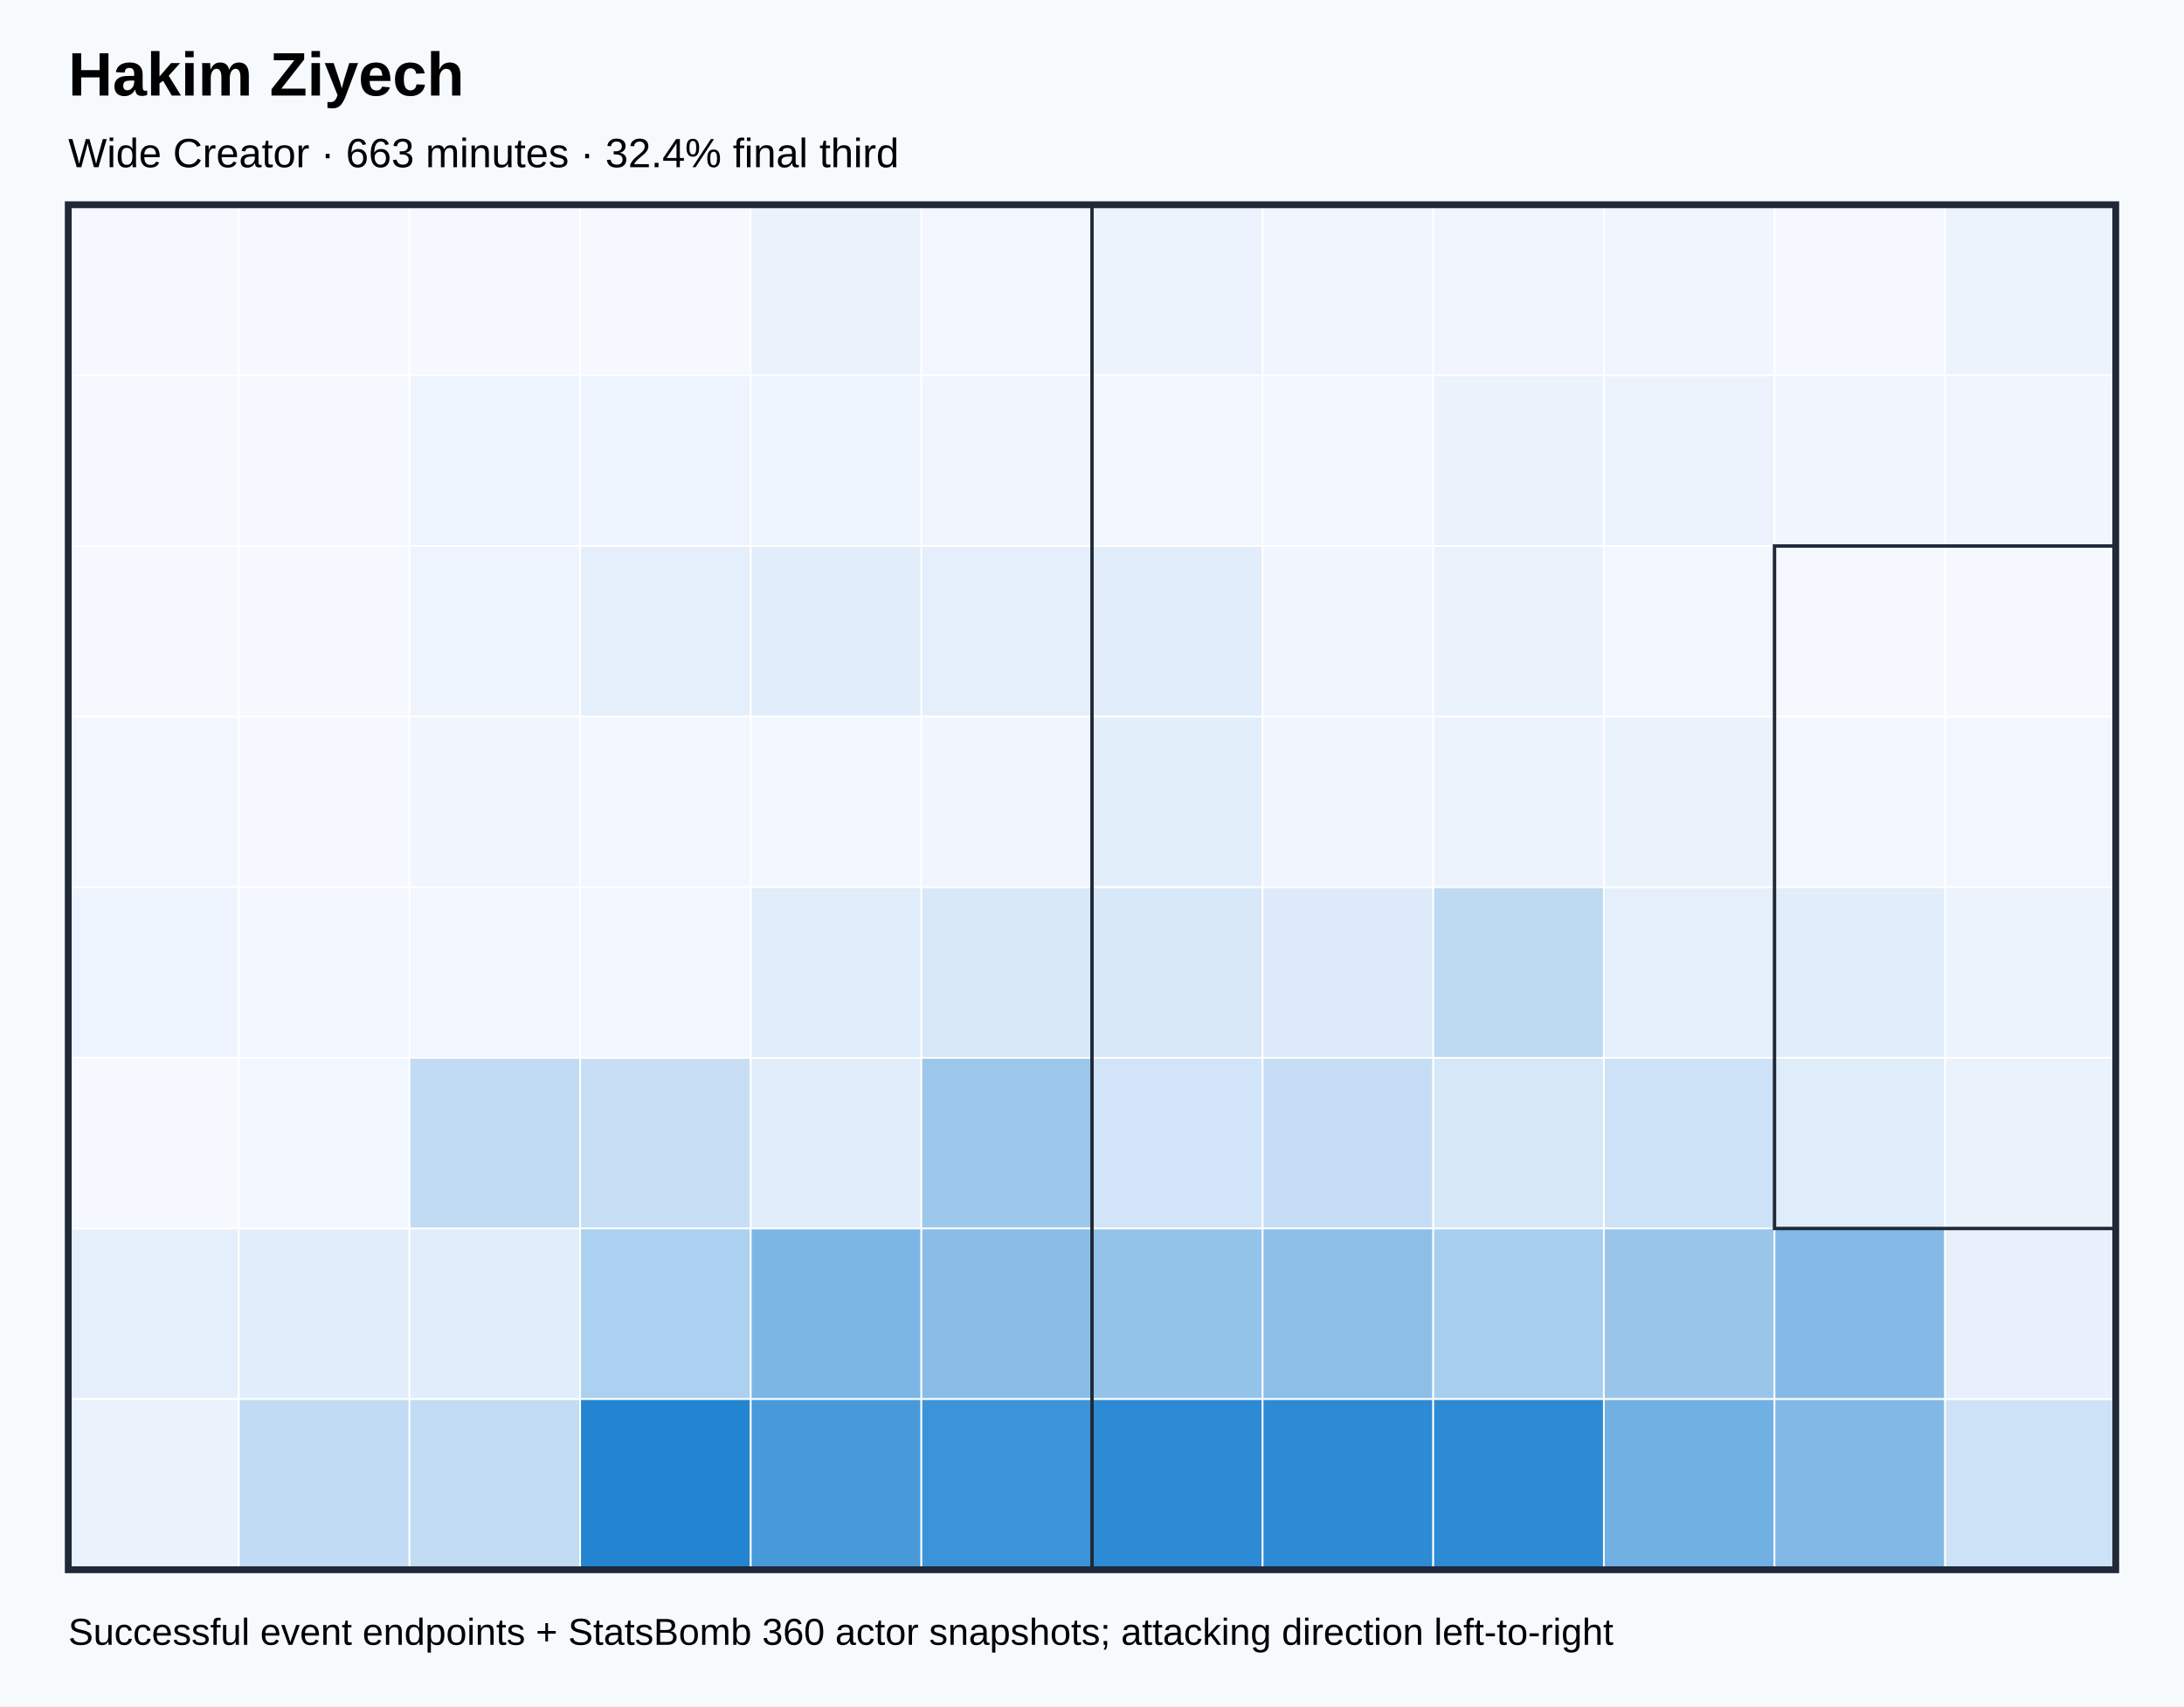
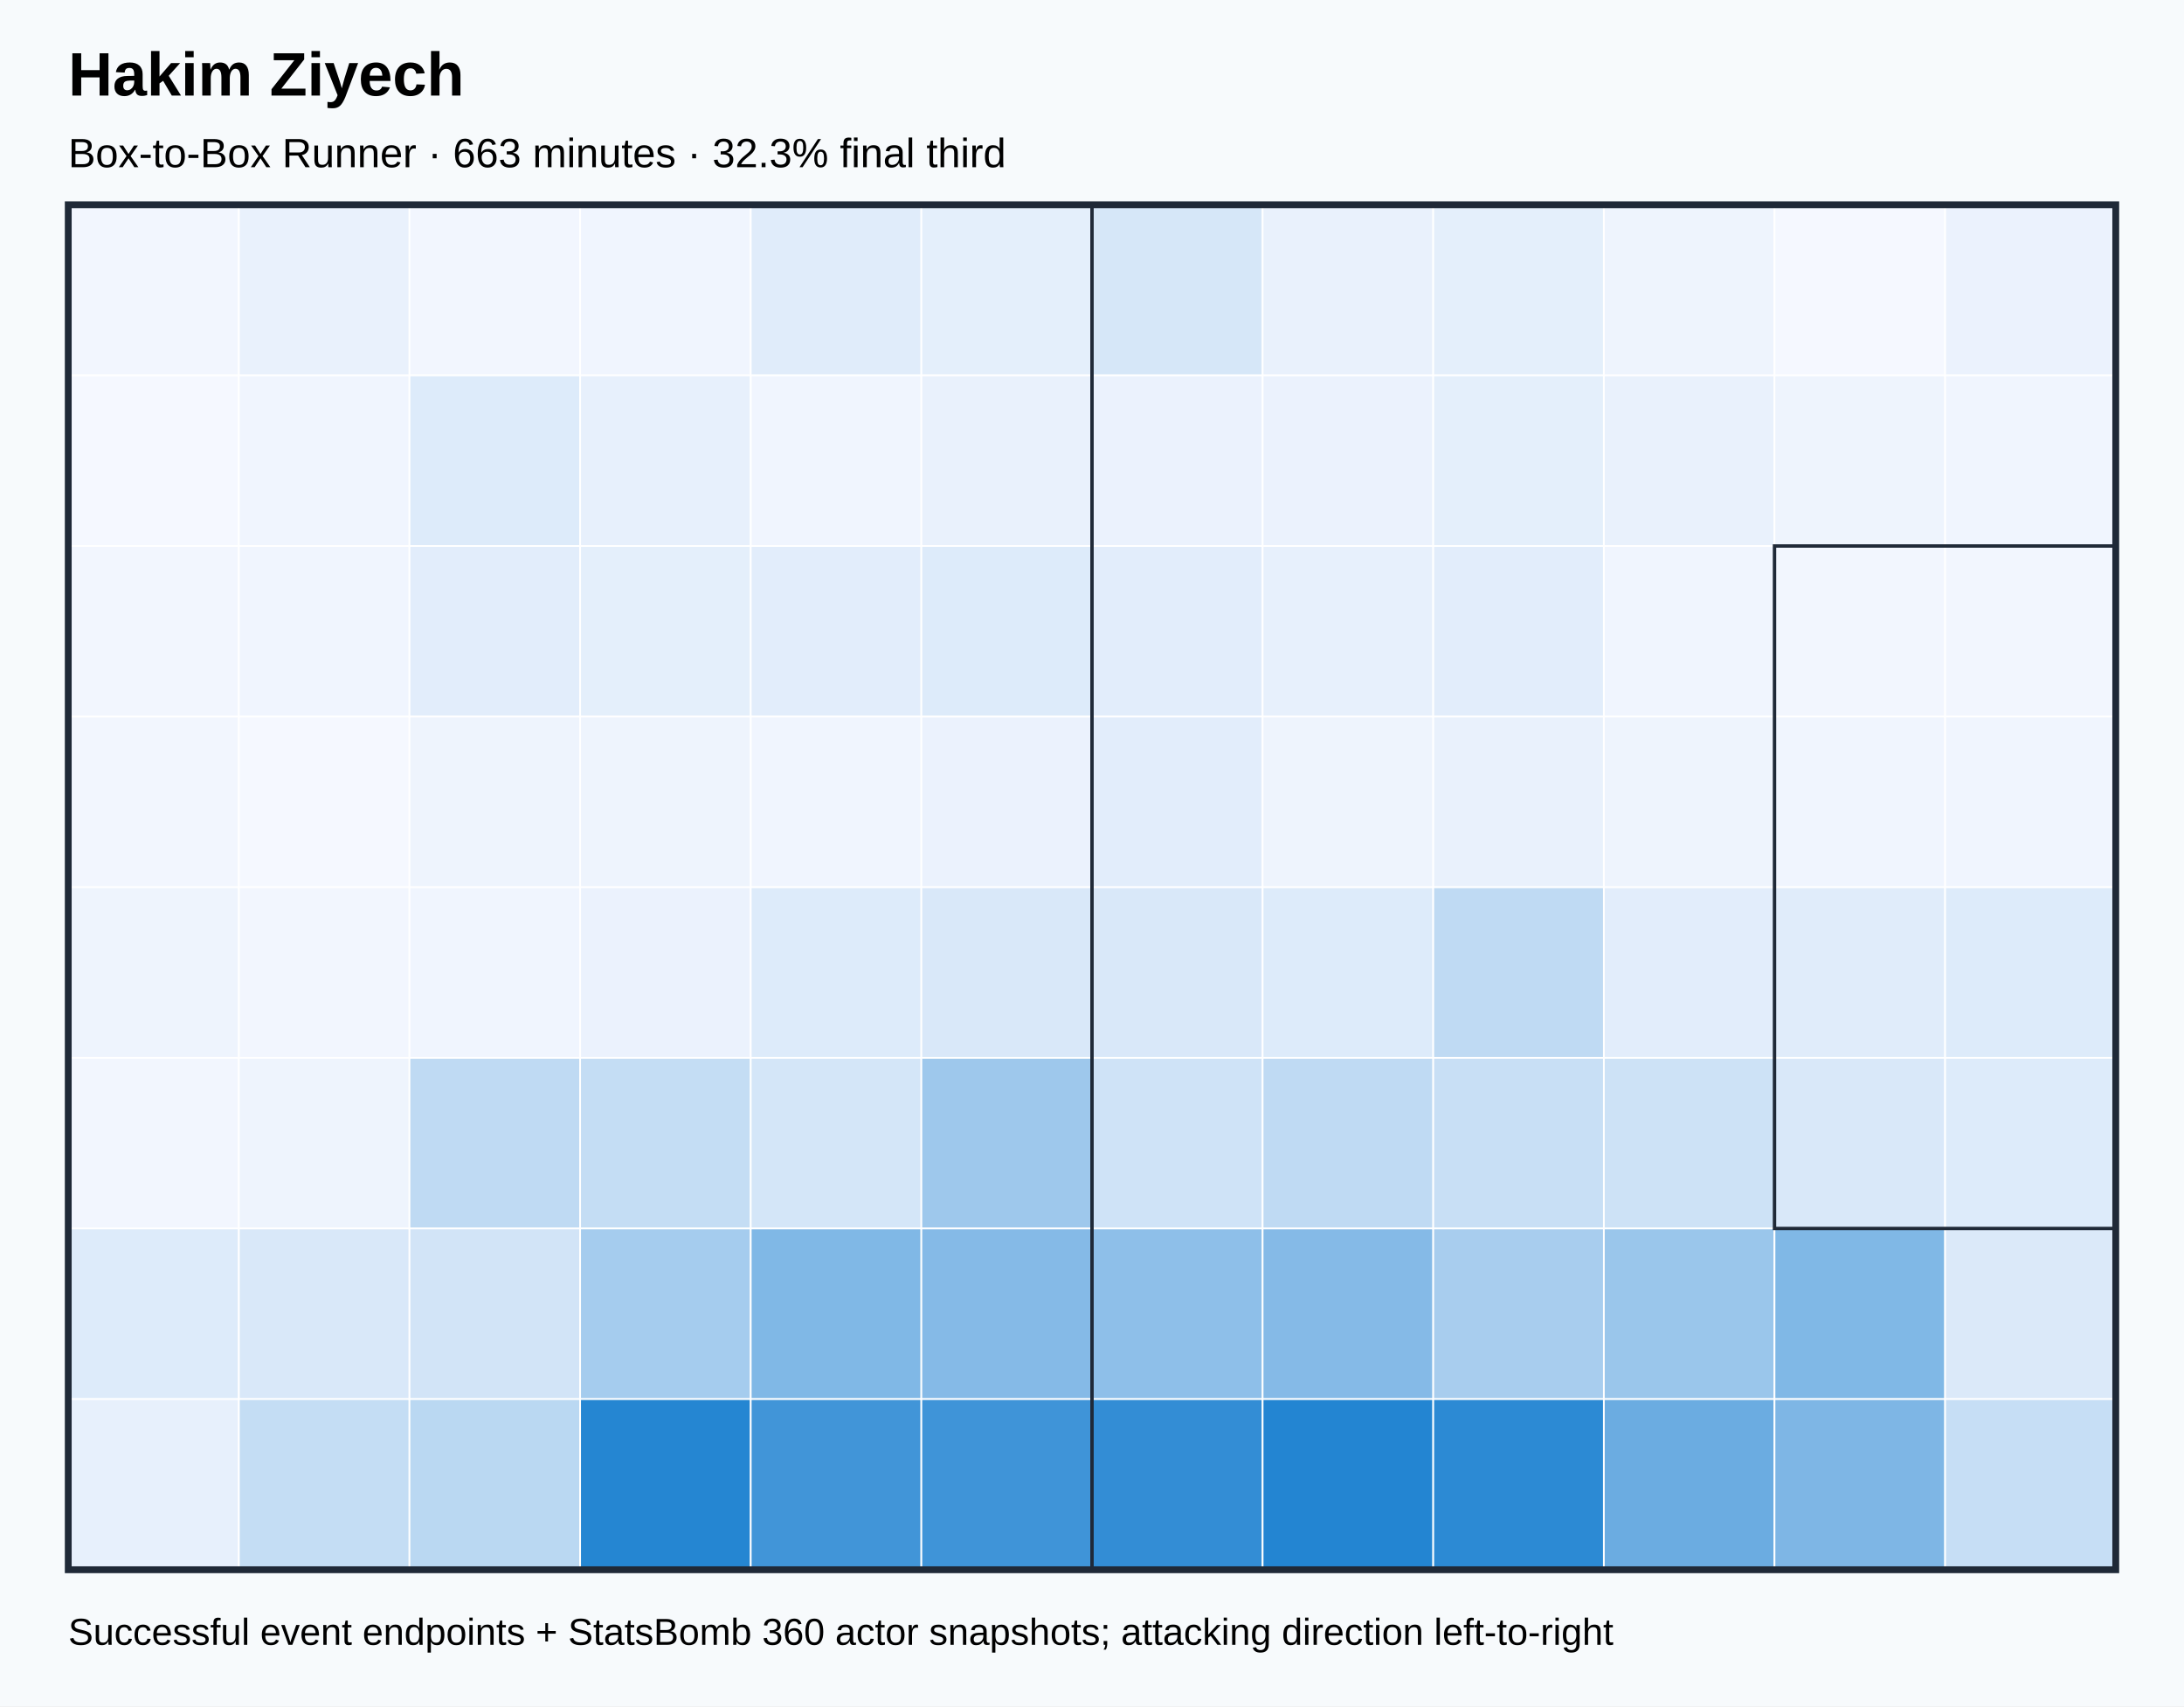
<svg xmlns="http://www.w3.org/2000/svg" width="640" height="500" viewBox="0 0 640 500" role="img">
  <rect width="640" height="500" fill="#f7fafc" />
  <text x="20" y="28" font-family="Arial" font-size="18" font-weight="700">Hakim Ziyech</text>
-   <text x="20" y="49" font-family="Arial" font-size="12">Wide Creator · 663 minutes · 32.4% final third</text>
-   <rect x="20" y="60" width="50" height="50" fill="rgb(245,248,255)" stroke="#ffffff" stroke-width="0.5" />
+   <text x="20" y="49" font-family="Arial" font-size="12">Box-to-Box Runner · 663 minutes · 32.3% final third</text>
+   <rect x="20" y="60" width="50" height="50" fill="rgb(242,246,254)" stroke="#ffffff" stroke-width="0.5" />
  <rect x="20" y="110" width="50" height="50" fill="rgb(245,248,255)" stroke="#ffffff" stroke-width="0.5" />
-   <rect x="20" y="160" width="50" height="50" fill="rgb(245,248,255)" stroke="#ffffff" stroke-width="0.5" />
+   <rect x="20" y="160" width="50" height="50" fill="rgb(242,246,254)" stroke="#ffffff" stroke-width="0.5" />
  <rect x="20" y="210" width="50" height="50" fill="rgb(242,246,254)" stroke="#ffffff" stroke-width="0.5" />
  <rect x="20" y="260" width="50" height="50" fill="rgb(238,244,253)" stroke="#ffffff" stroke-width="0.5" />
-   <rect x="20" y="310" width="50" height="50" fill="rgb(245,248,255)" stroke="#ffffff" stroke-width="0.5" />
-   <rect x="20" y="360" width="50" height="50" fill="rgb(229,239,251)" stroke="#ffffff" stroke-width="0.5" />
-   <rect x="20" y="410" width="50" height="50" fill="rgb(234,242,252)" stroke="#ffffff" stroke-width="0.5" />
-   <rect x="70" y="60" width="50" height="50" fill="rgb(245,248,255)" stroke="#ffffff" stroke-width="0.5" />
-   <rect x="70" y="110" width="50" height="50" fill="rgb(245,248,255)" stroke="#ffffff" stroke-width="0.5" />
-   <rect x="70" y="160" width="50" height="50" fill="rgb(245,248,255)" stroke="#ffffff" stroke-width="0.5" />
+   <rect x="20" y="310" width="50" height="50" fill="rgb(242,246,254)" stroke="#ffffff" stroke-width="0.5" />
+   <rect x="20" y="360" width="50" height="50" fill="rgb(221,235,250)" stroke="#ffffff" stroke-width="0.5" />
+   <rect x="20" y="410" width="50" height="50" fill="rgb(231,240,252)" stroke="#ffffff" stroke-width="0.5" />
+   <rect x="70" y="60" width="50" height="50" fill="rgb(233,241,252)" stroke="#ffffff" stroke-width="0.5" />
+   <rect x="70" y="110" width="50" height="50" fill="rgb(240,245,254)" stroke="#ffffff" stroke-width="0.5" />
+   <rect x="70" y="160" width="50" height="50" fill="rgb(240,245,254)" stroke="#ffffff" stroke-width="0.5" />
  <rect x="70" y="210" width="50" height="50" fill="rgb(245,248,255)" stroke="#ffffff" stroke-width="0.5" />
  <rect x="70" y="260" width="50" height="50" fill="rgb(242,246,254)" stroke="#ffffff" stroke-width="0.5" />
-   <rect x="70" y="310" width="50" height="50" fill="rgb(242,246,254)" stroke="#ffffff" stroke-width="0.5" />
-   <rect x="70" y="360" width="50" height="50" fill="rgb(225,237,250)" stroke="#ffffff" stroke-width="0.5" />
-   <rect x="70" y="410" width="50" height="50" fill="rgb(192,219,243)" stroke="#ffffff" stroke-width="0.5" />
-   <rect x="120" y="60" width="50" height="50" fill="rgb(245,248,255)" stroke="#ffffff" stroke-width="0.5" />
-   <rect x="120" y="110" width="50" height="50" fill="rgb(238,244,253)" stroke="#ffffff" stroke-width="0.5" />
-   <rect x="120" y="160" width="50" height="50" fill="rgb(238,244,253)" stroke="#ffffff" stroke-width="0.5" />
-   <rect x="120" y="210" width="50" height="50" fill="rgb(240,245,254)" stroke="#ffffff" stroke-width="0.5" />
-   <rect x="120" y="260" width="50" height="50" fill="rgb(242,246,254)" stroke="#ffffff" stroke-width="0.5" />
-   <rect x="120" y="310" width="50" height="50" fill="rgb(192,219,243)" stroke="#ffffff" stroke-width="0.5" />
-   <rect x="120" y="360" width="50" height="50" fill="rgb(225,237,250)" stroke="#ffffff" stroke-width="0.5" />
-   <rect x="120" y="410" width="50" height="50" fill="rgb(194,220,244)" stroke="#ffffff" stroke-width="0.5" />
-   <rect x="170" y="60" width="50" height="50" fill="rgb(245,248,255)" stroke="#ffffff" stroke-width="0.5" />
-   <rect x="170" y="110" width="50" height="50" fill="rgb(238,244,253)" stroke="#ffffff" stroke-width="0.5" />
-   <rect x="170" y="160" width="50" height="50" fill="rgb(229,239,251)" stroke="#ffffff" stroke-width="0.5" />
-   <rect x="170" y="210" width="50" height="50" fill="rgb(242,246,254)" stroke="#ffffff" stroke-width="0.5" />
-   <rect x="170" y="260" width="50" height="50" fill="rgb(242,246,254)" stroke="#ffffff" stroke-width="0.5" />
-   <rect x="170" y="310" width="50" height="50" fill="rgb(199,222,245)" stroke="#ffffff" stroke-width="0.5" />
-   <rect x="170" y="360" width="50" height="50" fill="rgb(172,208,239)" stroke="#ffffff" stroke-width="0.5" />
-   <rect x="170" y="410" width="50" height="50" fill="rgb(35,133,210)" stroke="#ffffff" stroke-width="0.5" />
-   <rect x="220" y="60" width="50" height="50" fill="rgb(234,242,252)" stroke="#ffffff" stroke-width="0.5" />
-   <rect x="220" y="110" width="50" height="50" fill="rgb(238,244,253)" stroke="#ffffff" stroke-width="0.5" />
-   <rect x="220" y="160" width="50" height="50" fill="rgb(225,237,250)" stroke="#ffffff" stroke-width="0.5" />
-   <rect x="220" y="210" width="50" height="50" fill="rgb(242,246,254)" stroke="#ffffff" stroke-width="0.5" />
-   <rect x="220" y="260" width="50" height="50" fill="rgb(223,236,250)" stroke="#ffffff" stroke-width="0.5" />
-   <rect x="220" y="310" width="50" height="50" fill="rgb(225,237,250)" stroke="#ffffff" stroke-width="0.5" />
-   <rect x="220" y="360" width="50" height="50" fill="rgb(124,182,229)" stroke="#ffffff" stroke-width="0.5" />
-   <rect x="220" y="410" width="50" height="50" fill="rgb(72,153,217)" stroke="#ffffff" stroke-width="0.5" />
-   <rect x="270" y="60" width="50" height="50" fill="rgb(242,246,254)" stroke="#ffffff" stroke-width="0.5" />
-   <rect x="270" y="110" width="50" height="50" fill="rgb(240,245,254)" stroke="#ffffff" stroke-width="0.5" />
-   <rect x="270" y="160" width="50" height="50" fill="rgb(229,239,251)" stroke="#ffffff" stroke-width="0.5" />
-   <rect x="270" y="210" width="50" height="50" fill="rgb(240,245,254)" stroke="#ffffff" stroke-width="0.5" />
-   <rect x="270" y="260" width="50" height="50" fill="rgb(216,232,248)" stroke="#ffffff" stroke-width="0.5" />
-   <rect x="270" y="310" width="50" height="50" fill="rgb(157,200,236)" stroke="#ffffff" stroke-width="0.5" />
-   <rect x="270" y="360" width="50" height="50" fill="rgb(137,189,232)" stroke="#ffffff" stroke-width="0.5" />
-   <rect x="270" y="410" width="50" height="50" fill="rgb(61,147,215)" stroke="#ffffff" stroke-width="0.5" />
-   <rect x="320" y="60" width="50" height="50" fill="rgb(236,243,253)" stroke="#ffffff" stroke-width="0.5" />
-   <rect x="320" y="110" width="50" height="50" fill="rgb(242,246,254)" stroke="#ffffff" stroke-width="0.5" />
-   <rect x="320" y="160" width="50" height="50" fill="rgb(225,237,250)" stroke="#ffffff" stroke-width="0.5" />
-   <rect x="320" y="210" width="50" height="50" fill="rgb(227,238,251)" stroke="#ffffff" stroke-width="0.5" />
-   <rect x="320" y="260" width="50" height="50" fill="rgb(216,232,248)" stroke="#ffffff" stroke-width="0.5" />
-   <rect x="320" y="310" width="50" height="50" fill="rgb(210,228,247)" stroke="#ffffff" stroke-width="0.5" />
-   <rect x="320" y="360" width="50" height="50" fill="rgb(148,195,234)" stroke="#ffffff" stroke-width="0.5" />
-   <rect x="320" y="410" width="50" height="50" fill="rgb(45,138,212)" stroke="#ffffff" stroke-width="0.5" />
-   <rect x="370" y="60" width="50" height="50" fill="rgb(240,245,254)" stroke="#ffffff" stroke-width="0.5" />
-   <rect x="370" y="110" width="50" height="50" fill="rgb(242,246,254)" stroke="#ffffff" stroke-width="0.5" />
-   <rect x="370" y="160" width="50" height="50" fill="rgb(240,245,254)" stroke="#ffffff" stroke-width="0.5" />
-   <rect x="370" y="210" width="50" height="50" fill="rgb(240,245,254)" stroke="#ffffff" stroke-width="0.5" />
-   <rect x="370" y="260" width="50" height="50" fill="rgb(220,234,249)" stroke="#ffffff" stroke-width="0.5" />
-   <rect x="370" y="310" width="50" height="50" fill="rgb(196,221,244)" stroke="#ffffff" stroke-width="0.5" />
-   <rect x="370" y="360" width="50" height="50" fill="rgb(140,190,232)" stroke="#ffffff" stroke-width="0.5" />
-   <rect x="370" y="410" width="50" height="50" fill="rgb(45,138,212)" stroke="#ffffff" stroke-width="0.5" />
-   <rect x="420" y="60" width="50" height="50" fill="rgb(240,245,254)" stroke="#ffffff" stroke-width="0.5" />
-   <rect x="420" y="110" width="50" height="50" fill="rgb(234,242,252)" stroke="#ffffff" stroke-width="0.5" />
-   <rect x="420" y="160" width="50" height="50" fill="rgb(234,242,252)" stroke="#ffffff" stroke-width="0.5" />
-   <rect x="420" y="210" width="50" height="50" fill="rgb(236,243,253)" stroke="#ffffff" stroke-width="0.5" />
-   <rect x="420" y="260" width="50" height="50" fill="rgb(190,218,243)" stroke="#ffffff" stroke-width="0.5" />
-   <rect x="420" y="310" width="50" height="50" fill="rgb(214,231,248)" stroke="#ffffff" stroke-width="0.5" />
-   <rect x="420" y="360" width="50" height="50" fill="rgb(168,206,238)" stroke="#ffffff" stroke-width="0.5" />
-   <rect x="420" y="410" width="50" height="50" fill="rgb(45,138,212)" stroke="#ffffff" stroke-width="0.5" />
-   <rect x="470" y="60" width="50" height="50" fill="rgb(240,245,254)" stroke="#ffffff" stroke-width="0.5" />
-   <rect x="470" y="110" width="50" height="50" fill="rgb(236,243,253)" stroke="#ffffff" stroke-width="0.5" />
-   <rect x="470" y="160" width="50" height="50" fill="rgb(242,246,254)" stroke="#ffffff" stroke-width="0.5" />
-   <rect x="470" y="210" width="50" height="50" fill="rgb(234,242,252)" stroke="#ffffff" stroke-width="0.5" />
-   <rect x="470" y="260" width="50" height="50" fill="rgb(229,239,251)" stroke="#ffffff" stroke-width="0.5" />
+   <rect x="70" y="310" width="50" height="50" fill="rgb(238,244,253)" stroke="#ffffff" stroke-width="0.5" />
+   <rect x="70" y="360" width="50" height="50" fill="rgb(217,232,249)" stroke="#ffffff" stroke-width="0.5" />
+   <rect x="70" y="410" width="50" height="50" fill="rgb(196,221,244)" stroke="#ffffff" stroke-width="0.5" />
+   <rect x="120" y="60" width="50" height="50" fill="rgb(242,246,254)" stroke="#ffffff" stroke-width="0.5" />
+   <rect x="120" y="110" width="50" height="50" fill="rgb(221,235,250)" stroke="#ffffff" stroke-width="0.5" />
+   <rect x="120" y="160" width="50" height="50" fill="rgb(226,237,251)" stroke="#ffffff" stroke-width="0.5" />
+   <rect x="120" y="210" width="50" height="50" fill="rgb(238,244,253)" stroke="#ffffff" stroke-width="0.5" />
+   <rect x="120" y="260" width="50" height="50" fill="rgb(240,245,254)" stroke="#ffffff" stroke-width="0.5" />
+   <rect x="120" y="310" width="50" height="50" fill="rgb(191,218,243)" stroke="#ffffff" stroke-width="0.5" />
+   <rect x="120" y="360" width="50" height="50" fill="rgb(210,228,247)" stroke="#ffffff" stroke-width="0.5" />
+   <rect x="120" y="410" width="50" height="50" fill="rgb(186,216,242)" stroke="#ffffff" stroke-width="0.5" />
+   <rect x="170" y="60" width="50" height="50" fill="rgb(240,245,254)" stroke="#ffffff" stroke-width="0.5" />
+   <rect x="170" y="110" width="50" height="50" fill="rgb(231,240,252)" stroke="#ffffff" stroke-width="0.5" />
+   <rect x="170" y="160" width="50" height="50" fill="rgb(228,239,251)" stroke="#ffffff" stroke-width="0.5" />
+   <rect x="170" y="210" width="50" height="50" fill="rgb(238,244,253)" stroke="#ffffff" stroke-width="0.5" />
+   <rect x="170" y="260" width="50" height="50" fill="rgb(235,242,253)" stroke="#ffffff" stroke-width="0.5" />
+   <rect x="170" y="310" width="50" height="50" fill="rgb(196,221,244)" stroke="#ffffff" stroke-width="0.5" />
+   <rect x="170" y="360" width="50" height="50" fill="rgb(165,204,238)" stroke="#ffffff" stroke-width="0.5" />
+   <rect x="170" y="410" width="50" height="50" fill="rgb(37,134,210)" stroke="#ffffff" stroke-width="0.5" />
+   <rect x="220" y="60" width="50" height="50" fill="rgb(224,236,250)" stroke="#ffffff" stroke-width="0.5" />
+   <rect x="220" y="110" width="50" height="50" fill="rgb(240,245,254)" stroke="#ffffff" stroke-width="0.5" />
+   <rect x="220" y="160" width="50" height="50" fill="rgb(226,237,251)" stroke="#ffffff" stroke-width="0.5" />
+   <rect x="220" y="210" width="50" height="50" fill="rgb(240,245,254)" stroke="#ffffff" stroke-width="0.5" />
+   <rect x="220" y="260" width="50" height="50" fill="rgb(221,235,250)" stroke="#ffffff" stroke-width="0.5" />
+   <rect x="220" y="310" width="50" height="50" fill="rgb(212,230,248)" stroke="#ffffff" stroke-width="0.5" />
+   <rect x="220" y="360" width="50" height="50" fill="rgb(128,184,230)" stroke="#ffffff" stroke-width="0.5" />
+   <rect x="220" y="410" width="50" height="50" fill="rgb(65,149,216)" stroke="#ffffff" stroke-width="0.5" />
+   <rect x="270" y="60" width="50" height="50" fill="rgb(228,239,251)" stroke="#ffffff" stroke-width="0.5" />
+   <rect x="270" y="110" width="50" height="50" fill="rgb(233,241,252)" stroke="#ffffff" stroke-width="0.5" />
+   <rect x="270" y="160" width="50" height="50" fill="rgb(221,235,250)" stroke="#ffffff" stroke-width="0.5" />
+   <rect x="270" y="210" width="50" height="50" fill="rgb(235,242,253)" stroke="#ffffff" stroke-width="0.5" />
+   <rect x="270" y="260" width="50" height="50" fill="rgb(217,232,249)" stroke="#ffffff" stroke-width="0.5" />
+   <rect x="270" y="310" width="50" height="50" fill="rgb(158,200,236)" stroke="#ffffff" stroke-width="0.5" />
+   <rect x="270" y="360" width="50" height="50" fill="rgb(133,186,231)" stroke="#ffffff" stroke-width="0.5" />
+   <rect x="270" y="410" width="50" height="50" fill="rgb(63,148,216)" stroke="#ffffff" stroke-width="0.5" />
+   <rect x="320" y="60" width="50" height="50" fill="rgb(214,231,248)" stroke="#ffffff" stroke-width="0.5" />
+   <rect x="320" y="110" width="50" height="50" fill="rgb(235,242,253)" stroke="#ffffff" stroke-width="0.5" />
+   <rect x="320" y="160" width="50" height="50" fill="rgb(226,237,251)" stroke="#ffffff" stroke-width="0.5" />
+   <rect x="320" y="210" width="50" height="50" fill="rgb(226,237,251)" stroke="#ffffff" stroke-width="0.5" />
+   <rect x="320" y="260" width="50" height="50" fill="rgb(217,232,249)" stroke="#ffffff" stroke-width="0.5" />
+   <rect x="320" y="310" width="50" height="50" fill="rgb(207,227,247)" stroke="#ffffff" stroke-width="0.5" />
+   <rect x="320" y="360" width="50" height="50" fill="rgb(142,191,233)" stroke="#ffffff" stroke-width="0.5" />
+   <rect x="320" y="410" width="50" height="50" fill="rgb(51,141,213)" stroke="#ffffff" stroke-width="0.5" />
+   <rect x="370" y="60" width="50" height="50" fill="rgb(233,241,252)" stroke="#ffffff" stroke-width="0.5" />
+   <rect x="370" y="110" width="50" height="50" fill="rgb(235,242,253)" stroke="#ffffff" stroke-width="0.5" />
+   <rect x="370" y="160" width="50" height="50" fill="rgb(231,240,252)" stroke="#ffffff" stroke-width="0.5" />
+   <rect x="370" y="210" width="50" height="50" fill="rgb(238,244,253)" stroke="#ffffff" stroke-width="0.5" />
+   <rect x="370" y="260" width="50" height="50" fill="rgb(221,235,250)" stroke="#ffffff" stroke-width="0.5" />
+   <rect x="370" y="310" width="50" height="50" fill="rgb(191,218,243)" stroke="#ffffff" stroke-width="0.5" />
+   <rect x="370" y="360" width="50" height="50" fill="rgb(133,186,231)" stroke="#ffffff" stroke-width="0.5" />
+   <rect x="370" y="410" width="50" height="50" fill="rgb(35,133,210)" stroke="#ffffff" stroke-width="0.5" />
+   <rect x="420" y="60" width="50" height="50" fill="rgb(228,239,251)" stroke="#ffffff" stroke-width="0.5" />
+   <rect x="420" y="110" width="50" height="50" fill="rgb(228,239,251)" stroke="#ffffff" stroke-width="0.5" />
+   <rect x="420" y="160" width="50" height="50" fill="rgb(226,237,251)" stroke="#ffffff" stroke-width="0.5" />
+   <rect x="420" y="210" width="50" height="50" fill="rgb(233,241,252)" stroke="#ffffff" stroke-width="0.5" />
+   <rect x="420" y="260" width="50" height="50" fill="rgb(191,218,243)" stroke="#ffffff" stroke-width="0.5" />
+   <rect x="420" y="310" width="50" height="50" fill="rgb(200,223,245)" stroke="#ffffff" stroke-width="0.5" />
+   <rect x="420" y="360" width="50" height="50" fill="rgb(168,205,238)" stroke="#ffffff" stroke-width="0.5" />
+   <rect x="420" y="410" width="50" height="50" fill="rgb(44,138,212)" stroke="#ffffff" stroke-width="0.5" />
+   <rect x="470" y="60" width="50" height="50" fill="rgb(238,244,253)" stroke="#ffffff" stroke-width="0.5" />
+   <rect x="470" y="110" width="50" height="50" fill="rgb(233,241,252)" stroke="#ffffff" stroke-width="0.5" />
+   <rect x="470" y="160" width="50" height="50" fill="rgb(240,245,254)" stroke="#ffffff" stroke-width="0.5" />
+   <rect x="470" y="210" width="50" height="50" fill="rgb(238,244,253)" stroke="#ffffff" stroke-width="0.5" />
+   <rect x="470" y="260" width="50" height="50" fill="rgb(226,237,251)" stroke="#ffffff" stroke-width="0.5" />
  <rect x="470" y="310" width="50" height="50" fill="rgb(205,226,246)" stroke="#ffffff" stroke-width="0.5" />
-   <rect x="470" y="360" width="50" height="50" fill="rgb(153,197,235)" stroke="#ffffff" stroke-width="0.5" />
-   <rect x="470" y="410" width="50" height="50" fill="rgb(113,176,226)" stroke="#ffffff" stroke-width="0.5" />
+   <rect x="470" y="360" width="50" height="50" fill="rgb(154,198,235)" stroke="#ffffff" stroke-width="0.5" />
+   <rect x="470" y="410" width="50" height="50" fill="rgb(107,172,225)" stroke="#ffffff" stroke-width="0.5" />
  <rect x="520" y="60" width="50" height="50" fill="rgb(245,248,255)" stroke="#ffffff" stroke-width="0.5" />
-   <rect x="520" y="110" width="50" height="50" fill="rgb(240,245,254)" stroke="#ffffff" stroke-width="0.5" />
-   <rect x="520" y="160" width="50" height="50" fill="rgb(245,248,255)" stroke="#ffffff" stroke-width="0.5" />
-   <rect x="520" y="210" width="50" height="50" fill="rgb(242,246,254)" stroke="#ffffff" stroke-width="0.5" />
-   <rect x="520" y="260" width="50" height="50" fill="rgb(225,237,250)" stroke="#ffffff" stroke-width="0.5" />
-   <rect x="520" y="310" width="50" height="50" fill="rgb(223,236,250)" stroke="#ffffff" stroke-width="0.5" />
-   <rect x="520" y="360" width="50" height="50" fill="rgb(133,186,231)" stroke="#ffffff" stroke-width="0.5" />
-   <rect x="520" y="410" width="50" height="50" fill="rgb(129,184,230)" stroke="#ffffff" stroke-width="0.5" />
-   <rect x="570" y="60" width="50" height="50" fill="rgb(236,243,253)" stroke="#ffffff" stroke-width="0.5" />
+   <rect x="520" y="110" width="50" height="50" fill="rgb(238,244,253)" stroke="#ffffff" stroke-width="0.5" />
+   <rect x="520" y="160" width="50" height="50" fill="rgb(242,246,254)" stroke="#ffffff" stroke-width="0.5" />
+   <rect x="520" y="210" width="50" height="50" fill="rgb(240,245,254)" stroke="#ffffff" stroke-width="0.5" />
+   <rect x="520" y="260" width="50" height="50" fill="rgb(224,236,250)" stroke="#ffffff" stroke-width="0.5" />
+   <rect x="520" y="310" width="50" height="50" fill="rgb(217,232,249)" stroke="#ffffff" stroke-width="0.5" />
+   <rect x="520" y="360" width="50" height="50" fill="rgb(128,184,230)" stroke="#ffffff" stroke-width="0.5" />
+   <rect x="520" y="410" width="50" height="50" fill="rgb(126,182,229)" stroke="#ffffff" stroke-width="0.5" />
+   <rect x="570" y="60" width="50" height="50" fill="rgb(235,242,253)" stroke="#ffffff" stroke-width="0.5" />
  <rect x="570" y="110" width="50" height="50" fill="rgb(240,245,254)" stroke="#ffffff" stroke-width="0.5" />
-   <rect x="570" y="160" width="50" height="50" fill="rgb(245,248,255)" stroke="#ffffff" stroke-width="0.5" />
-   <rect x="570" y="210" width="50" height="50" fill="rgb(242,246,254)" stroke="#ffffff" stroke-width="0.5" />
-   <rect x="570" y="260" width="50" height="50" fill="rgb(236,243,253)" stroke="#ffffff" stroke-width="0.5" />
-   <rect x="570" y="310" width="50" height="50" fill="rgb(234,242,252)" stroke="#ffffff" stroke-width="0.5" />
-   <rect x="570" y="360" width="50" height="50" fill="rgb(231,240,252)" stroke="#ffffff" stroke-width="0.5" />
-   <rect x="570" y="410" width="50" height="50" fill="rgb(205,226,246)" stroke="#ffffff" stroke-width="0.5" />
+   <rect x="570" y="160" width="50" height="50" fill="rgb(242,246,254)" stroke="#ffffff" stroke-width="0.5" />
+   <rect x="570" y="210" width="50" height="50" fill="rgb(240,245,254)" stroke="#ffffff" stroke-width="0.5" />
+   <rect x="570" y="260" width="50" height="50" fill="rgb(221,235,250)" stroke="#ffffff" stroke-width="0.5" />
+   <rect x="570" y="310" width="50" height="50" fill="rgb(221,235,250)" stroke="#ffffff" stroke-width="0.5" />
+   <rect x="570" y="360" width="50" height="50" fill="rgb(219,233,249)" stroke="#ffffff" stroke-width="0.5" />
+   <rect x="570" y="410" width="50" height="50" fill="rgb(198,222,245)" stroke="#ffffff" stroke-width="0.5" />
  <rect x="20" y="60" width="600" height="400" fill="none" stroke="#1f2937" stroke-width="2" />
  <line x1="320" y1="60" x2="320" y2="460" stroke="#1f2937" stroke-width="1" />
  <rect x="520" y="160" width="100" height="200" fill="none" stroke="#1f2937" />
  <text x="20" y="482" font-family="Arial" font-size="11">Successful event endpoints + StatsBomb 360 actor snapshots; attacking direction left-to-right</text>
</svg>
